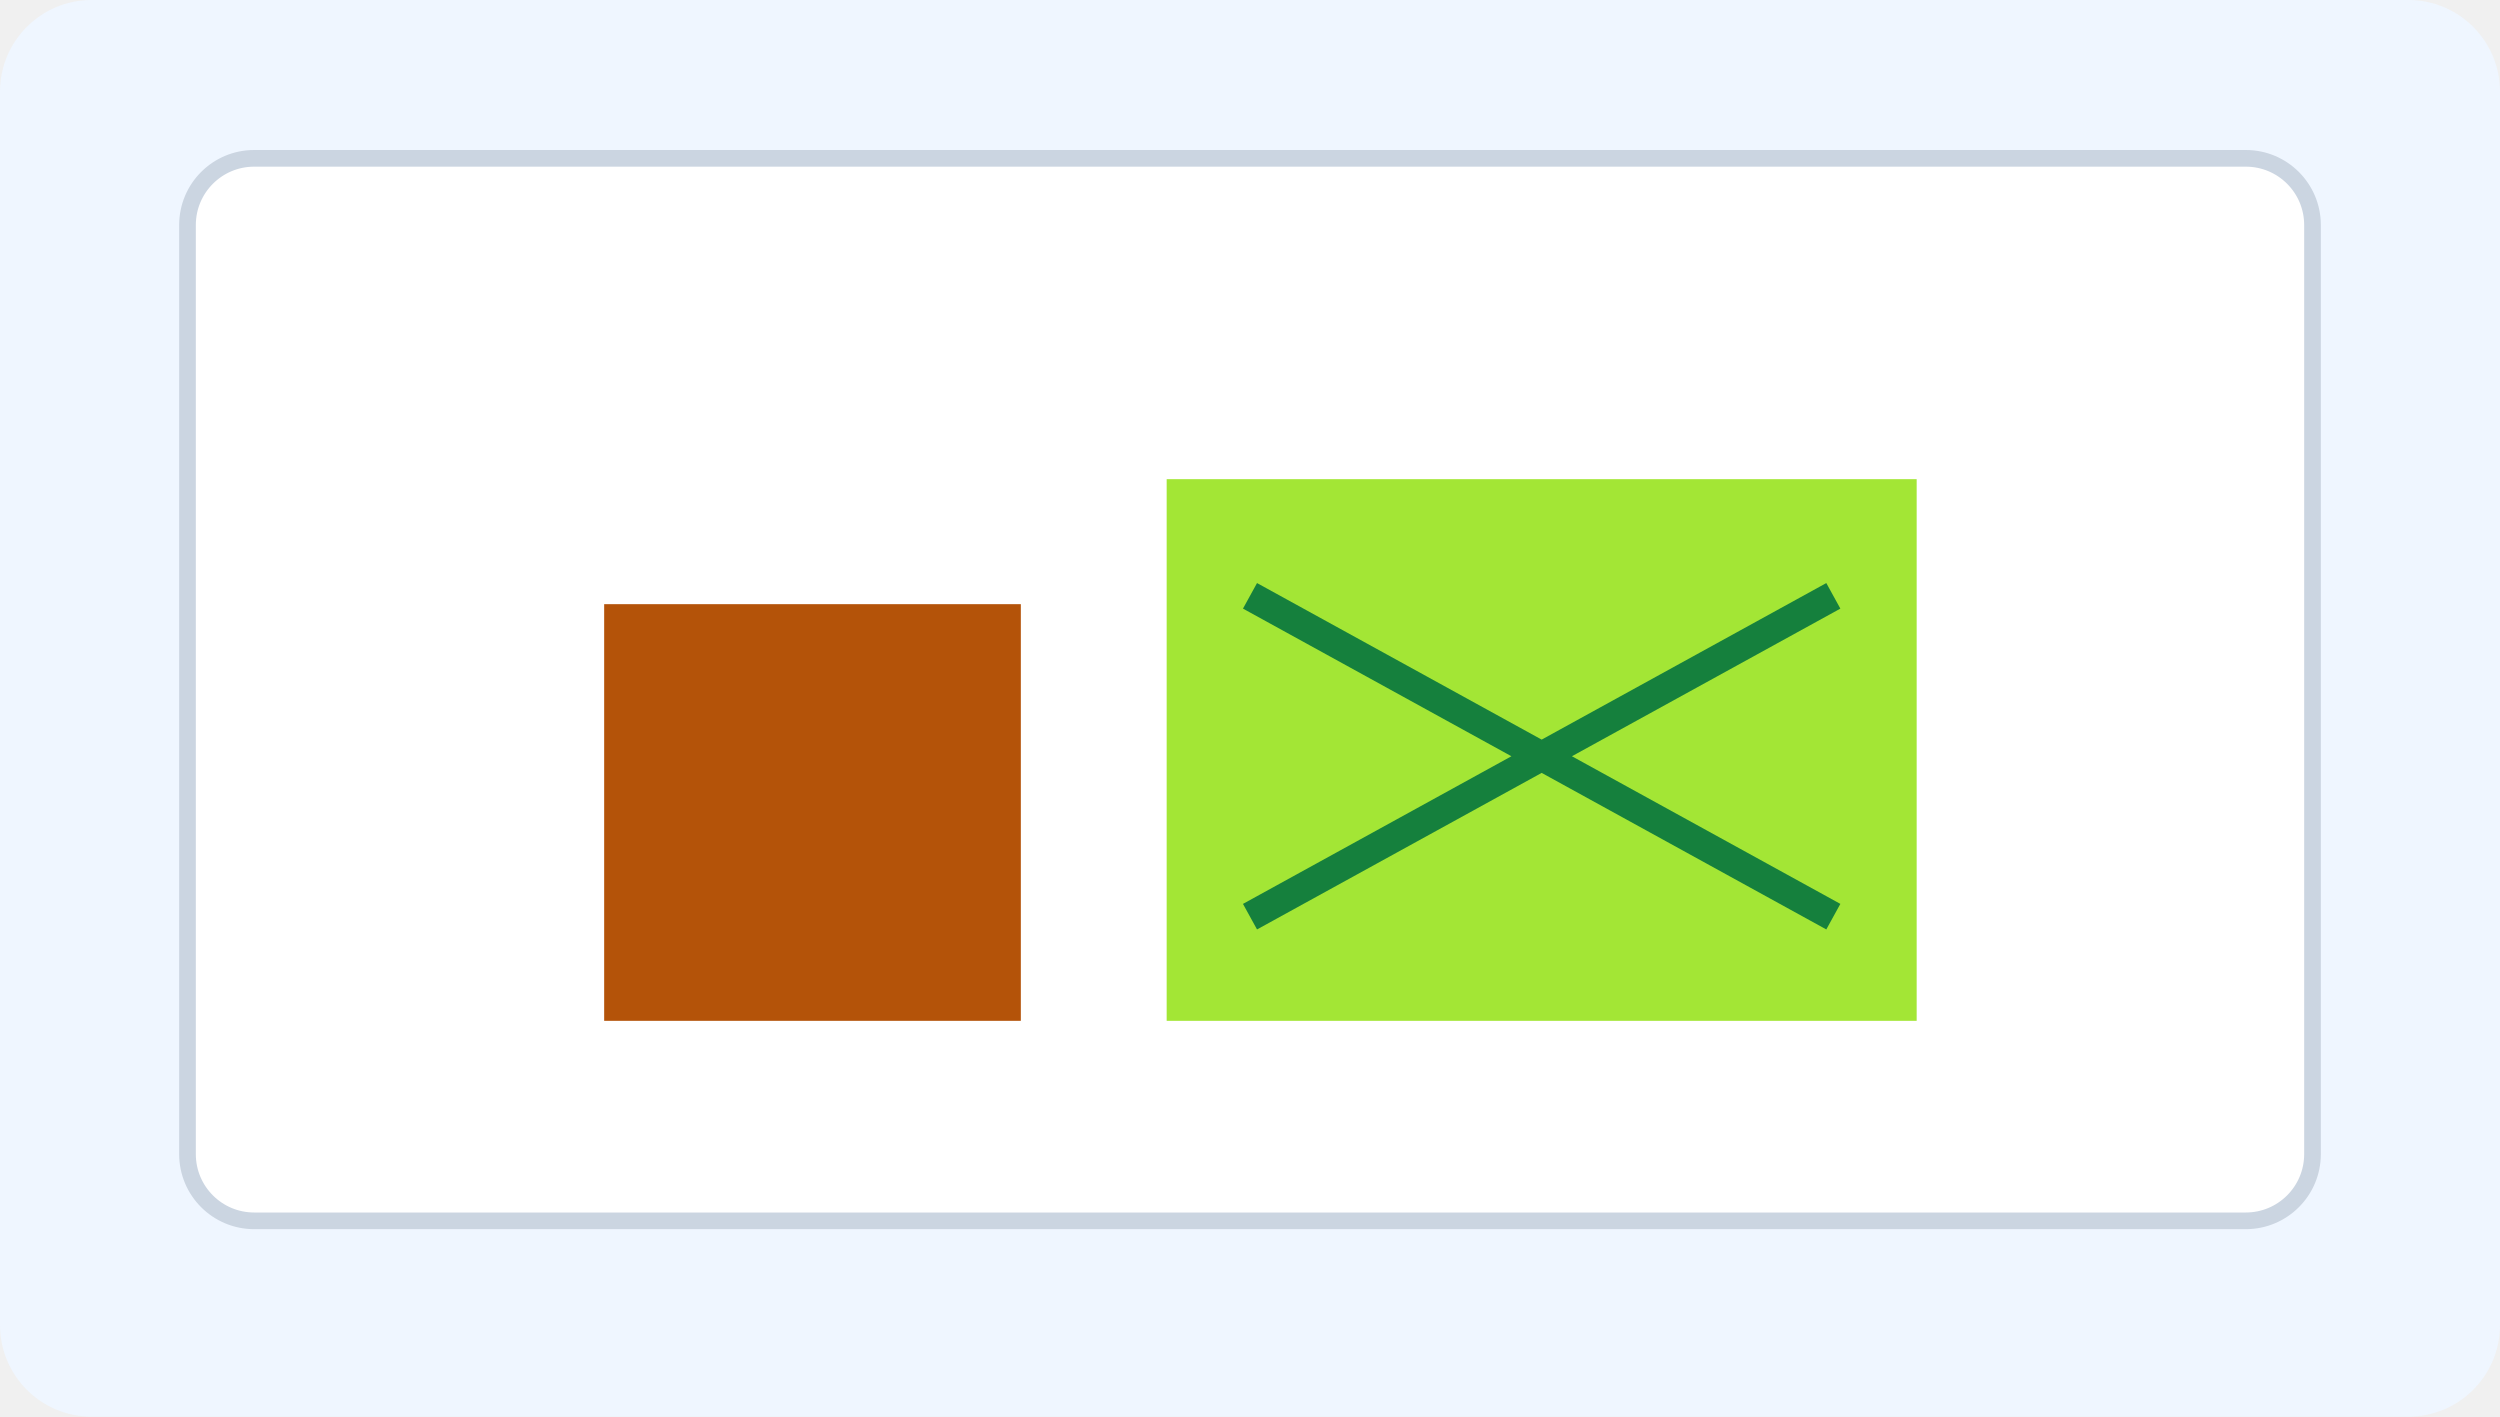
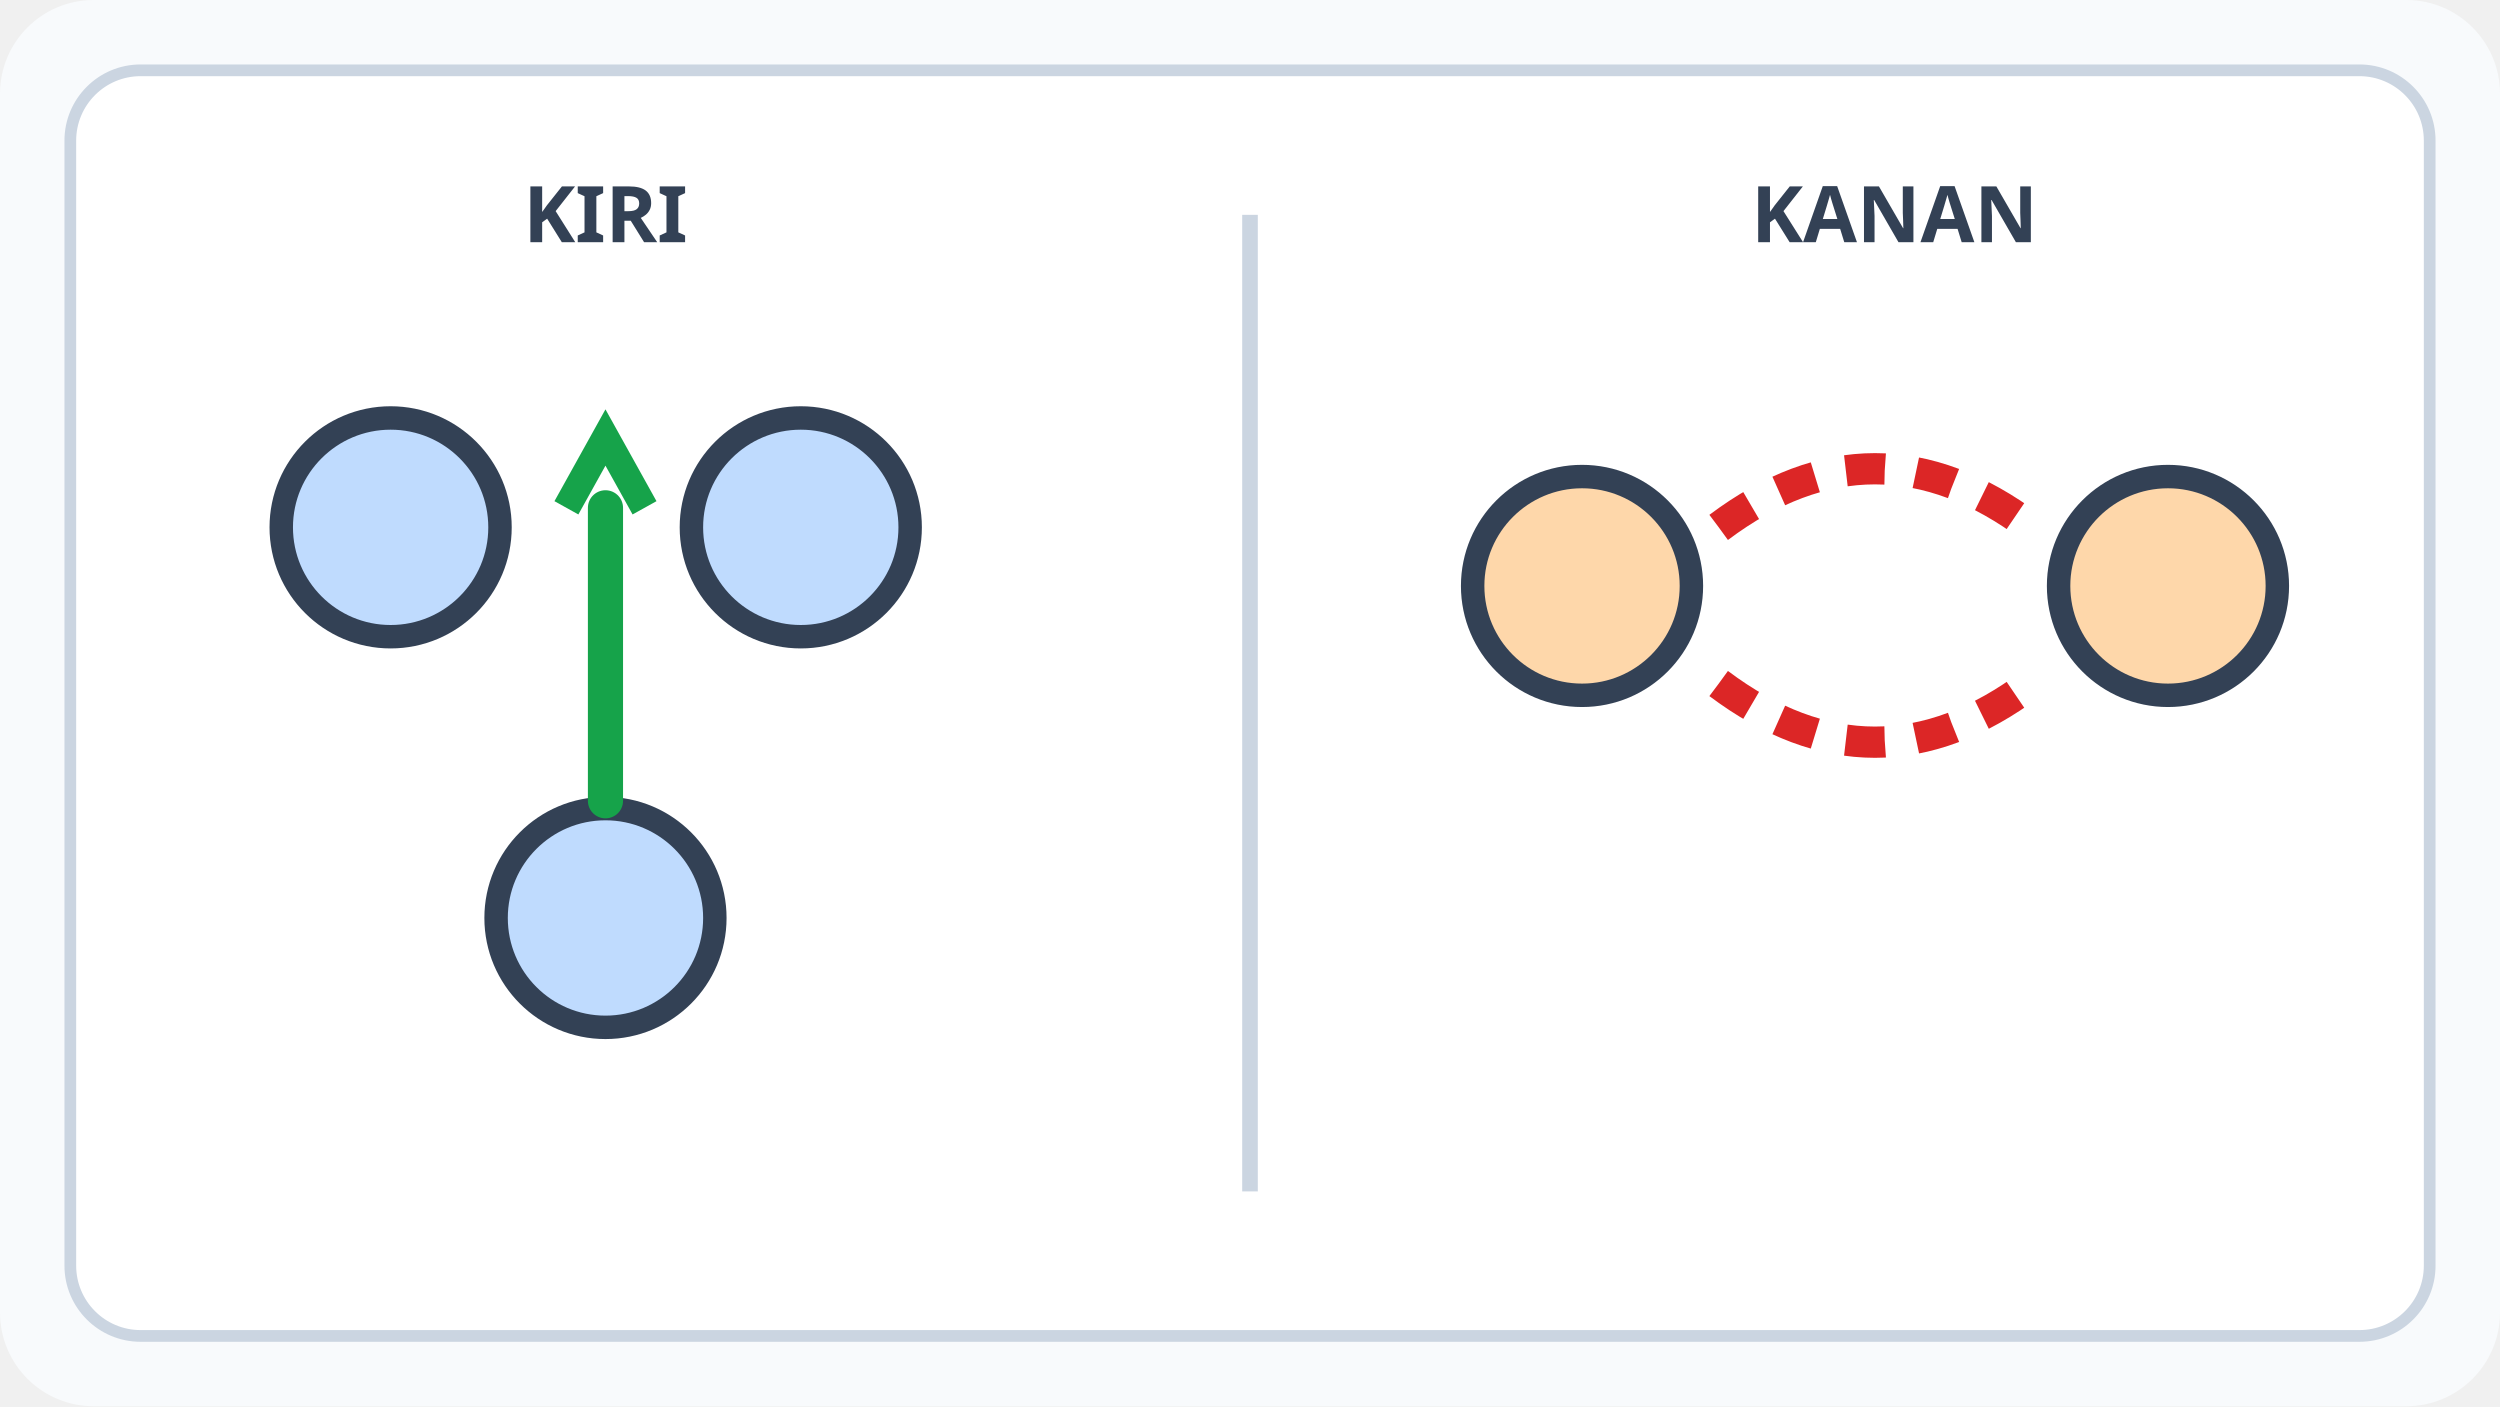
- <svg xmlns="http://www.w3.org/2000/svg" viewBox="0 0 600 340" width="600" height="340" role="img" aria-label="Stimulus Seni Rupa Bab 2 gambar 6">
-   <rect width="600" height="340" rx="22" fill="#eff6ff" />
-   <rect x="45" y="38" width="510" height="255" rx="16" fill="#fff" stroke="#cbd5e1" stroke-width="4" />
-   <rect x="145" y="145" width="100" height="100" fill="#b45309" />
-   <rect x="280" y="115" width="180" height="130" fill="#a3e635" />
-   <path d="M300 143 L440 220 M440 143 L300 220" stroke="#15803d" stroke-width="7" />
+ <svg xmlns="http://www.w3.org/2000/svg" viewBox="0 0 640 360" role="img" aria-labelledby="title desc">
+   <rect width="640" height="360" rx="24" fill="#f8fafc" />
+   <rect x="18" y="18" width="604" height="324" rx="18" fill="#fff" stroke="#cbd5e1" stroke-width="3" />
+   <line x1="320" y1="55" x2="320" y2="305" stroke="#cbd5e1" stroke-width="4" />
+   <text x="155" y="62" text-anchor="middle" font-family="sans-serif" font-size="20" font-weight="700" fill="#334155">KIRI</text>
+   <text x="485" y="62" text-anchor="middle" font-family="sans-serif" font-size="20" font-weight="700" fill="#334155">KANAN</text>
+   <g stroke="#334155" stroke-width="6" fill="#bfdbfe">
+     <circle cx="100" cy="135" r="28" />
+     <circle cx="205" cy="135" r="28" />
+     <circle cx="155" cy="235" r="28" />
+   </g>
+   <path d="M155 205 L155 130" stroke="#16a34a" stroke-width="9" stroke-linecap="round" />
+   <path d="M145 130 L155 112 L165 130" fill="none" stroke="#16a34a" stroke-width="7" />
+   <g stroke="#334155" stroke-width="6" fill="#fed7aa">
+     <circle cx="405" cy="150" r="28" />
+     <circle cx="555" cy="150" r="28" />
+   </g>
+   <path d="M440 135 Q480 105 520 135" fill="none" stroke="#dc2626" stroke-width="8" stroke-dasharray="10 8" />
+   <path d="M440 175 Q480 205 520 175" fill="none" stroke="#dc2626" stroke-width="8" stroke-dasharray="10 8" />
</svg>
